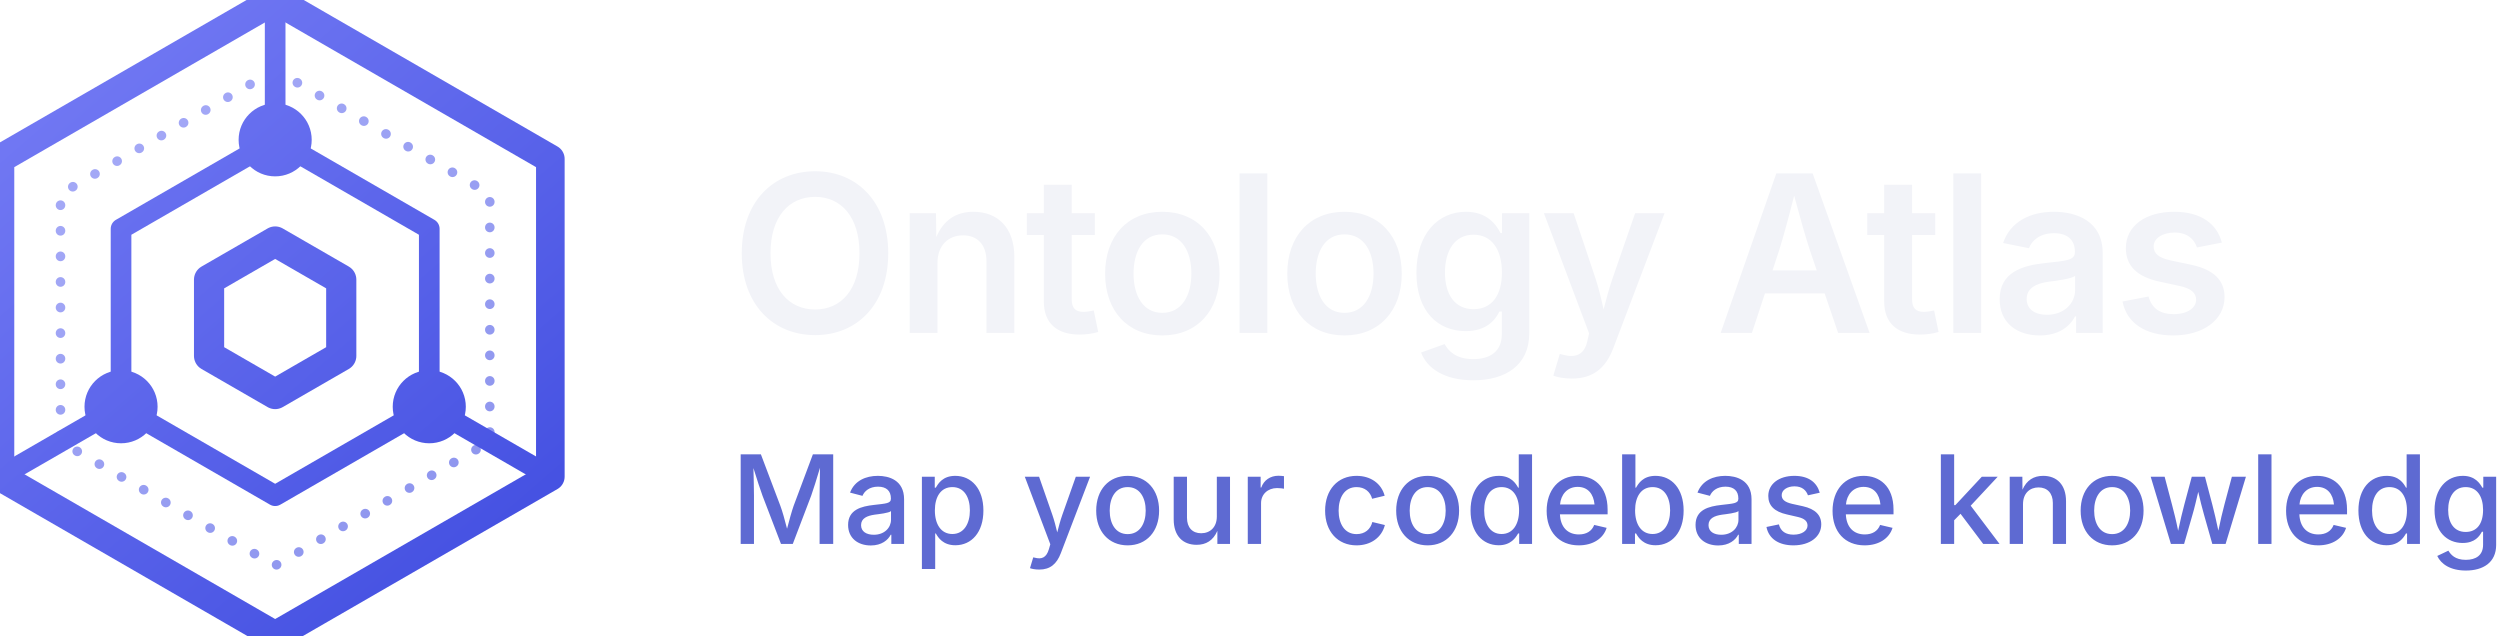
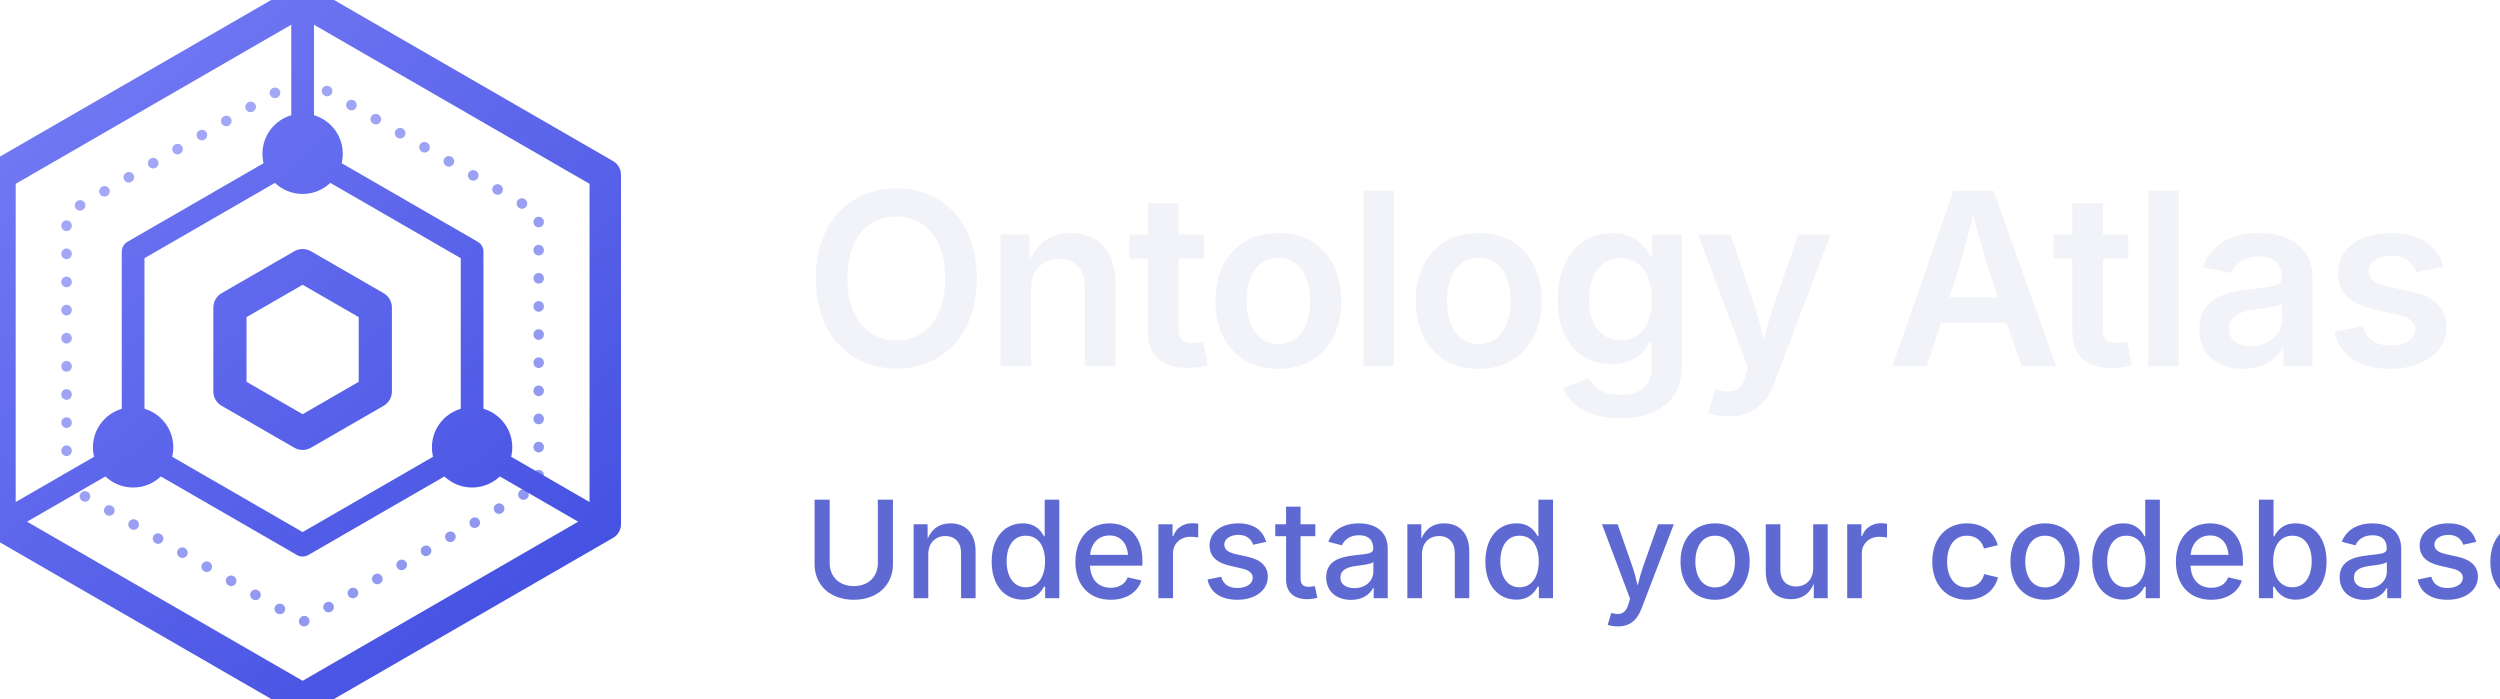
- <svg xmlns="http://www.w3.org/2000/svg" viewBox="2.07 8.07 361.38 91.87" role="img" aria-label="Ontology Atlas — Map your codebase knowledge.">
+ <svg xmlns="http://www.w3.org/2000/svg" viewBox="2.07 8.07 328.59 91.87" role="img" aria-label="Ontology Atlas — Understand your codebase.">
  <g transform="translate(-16.95 -4.79) scale(0.229665)">
    <defs>
      <linearGradient id="atlasMark" gradientUnits="userSpaceOnUse" x1="82.8" y1="56" x2="429.2" y2="456">
        <stop offset="0" stop-color="#787EF6" />
        <stop offset="1" stop-color="#3E4BDF" />
      </linearGradient>
    </defs>
    <g fill="none" stroke="url(#atlasMark)" stroke-linejoin="round" stroke-linecap="round">
      <path d="M 256 56 L 429.2 156 L 429.2 356 L 256 456 L 82.8 356 L 82.8 156 Z" stroke-width="18" />
      <path d="M 256 100 L 391.1 178 L 391.1 334 L 256 412 L 120.9 334 L 120.9 178 Z" stroke-width="6" stroke-dasharray="0.1 16" stroke-opacity="0.62" />
      <path d="M 256 144 L 353 200 L 353 312 L 256 368 L 159 312 L 159 200 Z" stroke-width="13" />
      <path d="M 256 208 L 297.6 232 L 297.6 280 L 256 304 L 214.4 280 L 214.4 232 Z" stroke-width="19" />
      <line x1="256" y1="56" x2="256" y2="144" stroke-width="13" />
      <line x1="429.2" y1="356" x2="353" y2="312" stroke-width="13" />
      <line x1="82.8" y1="356" x2="159" y2="312" stroke-width="13" />
    </g>
    <g fill="url(#atlasMark)">
      <circle cx="256" cy="144" r="23" />
      <circle cx="353" cy="312" r="23" />
      <circle cx="159" cy="312" r="23" />
    </g>
  </g>
  <text x="107.7" y="56.2" fill="#F2F3F8" font-family="Pretendard Variable, Pretendard, -apple-system, BlinkMacSystemFont, 'Segoe UI', sans-serif" font-size="31.7" font-weight="600" letter-spacing="-0.02em">Ontology Atlas</text>
-   <text x="107.7" y="86.7" fill="#5E6AD2" font-family="Pretendard Variable, Pretendard, -apple-system, BlinkMacSystemFont, 'Segoe UI', sans-serif" font-size="17.8" font-weight="450">Map your codebase knowledge.</text>
+   <text x="107.7" y="86.7" fill="#5E6AD2" font-family="Pretendard Variable, Pretendard, -apple-system, BlinkMacSystemFont, 'Segoe UI', sans-serif" font-size="17.8" font-weight="450">Understand your codebase.</text>
</svg>
